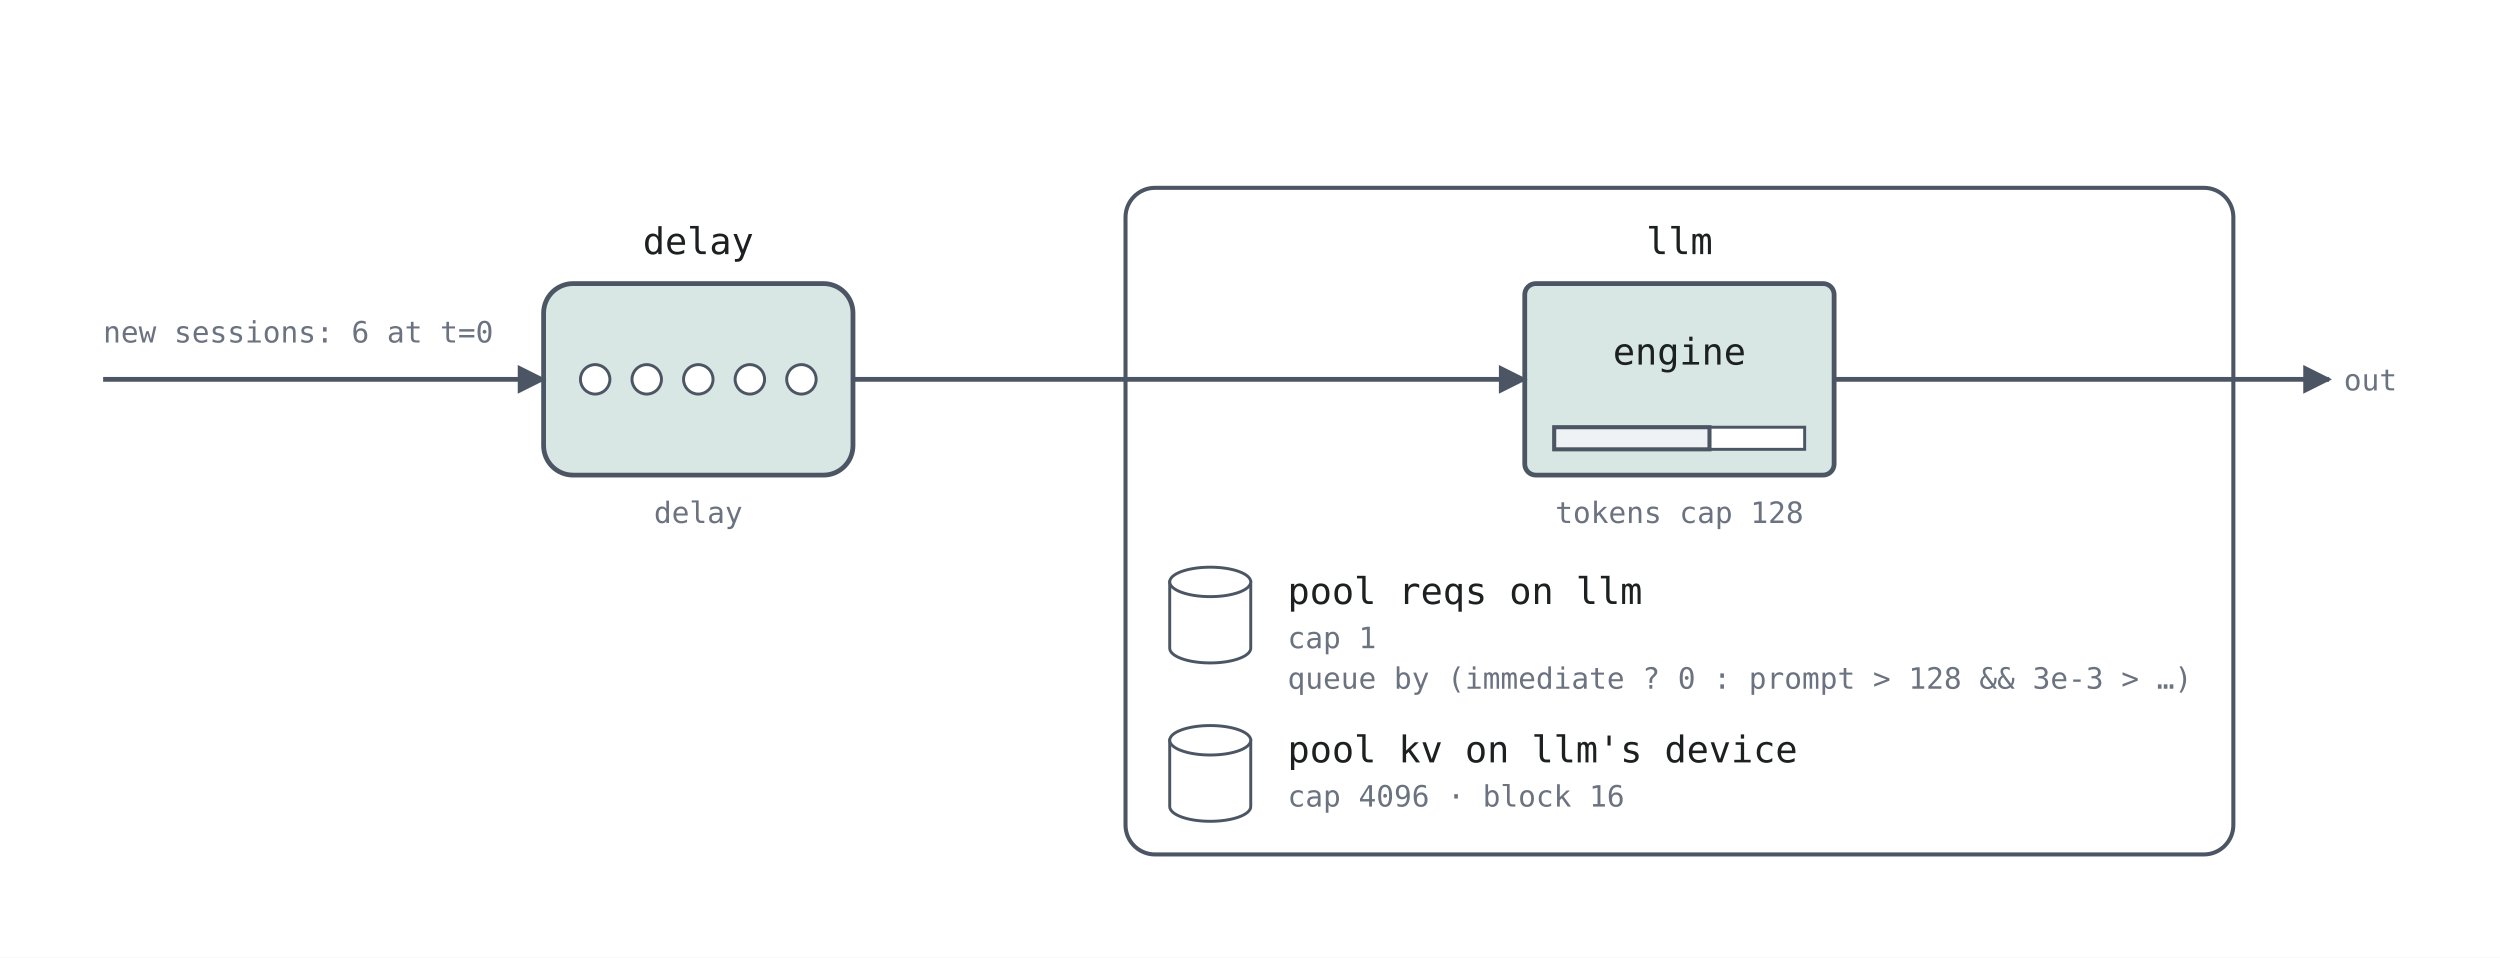
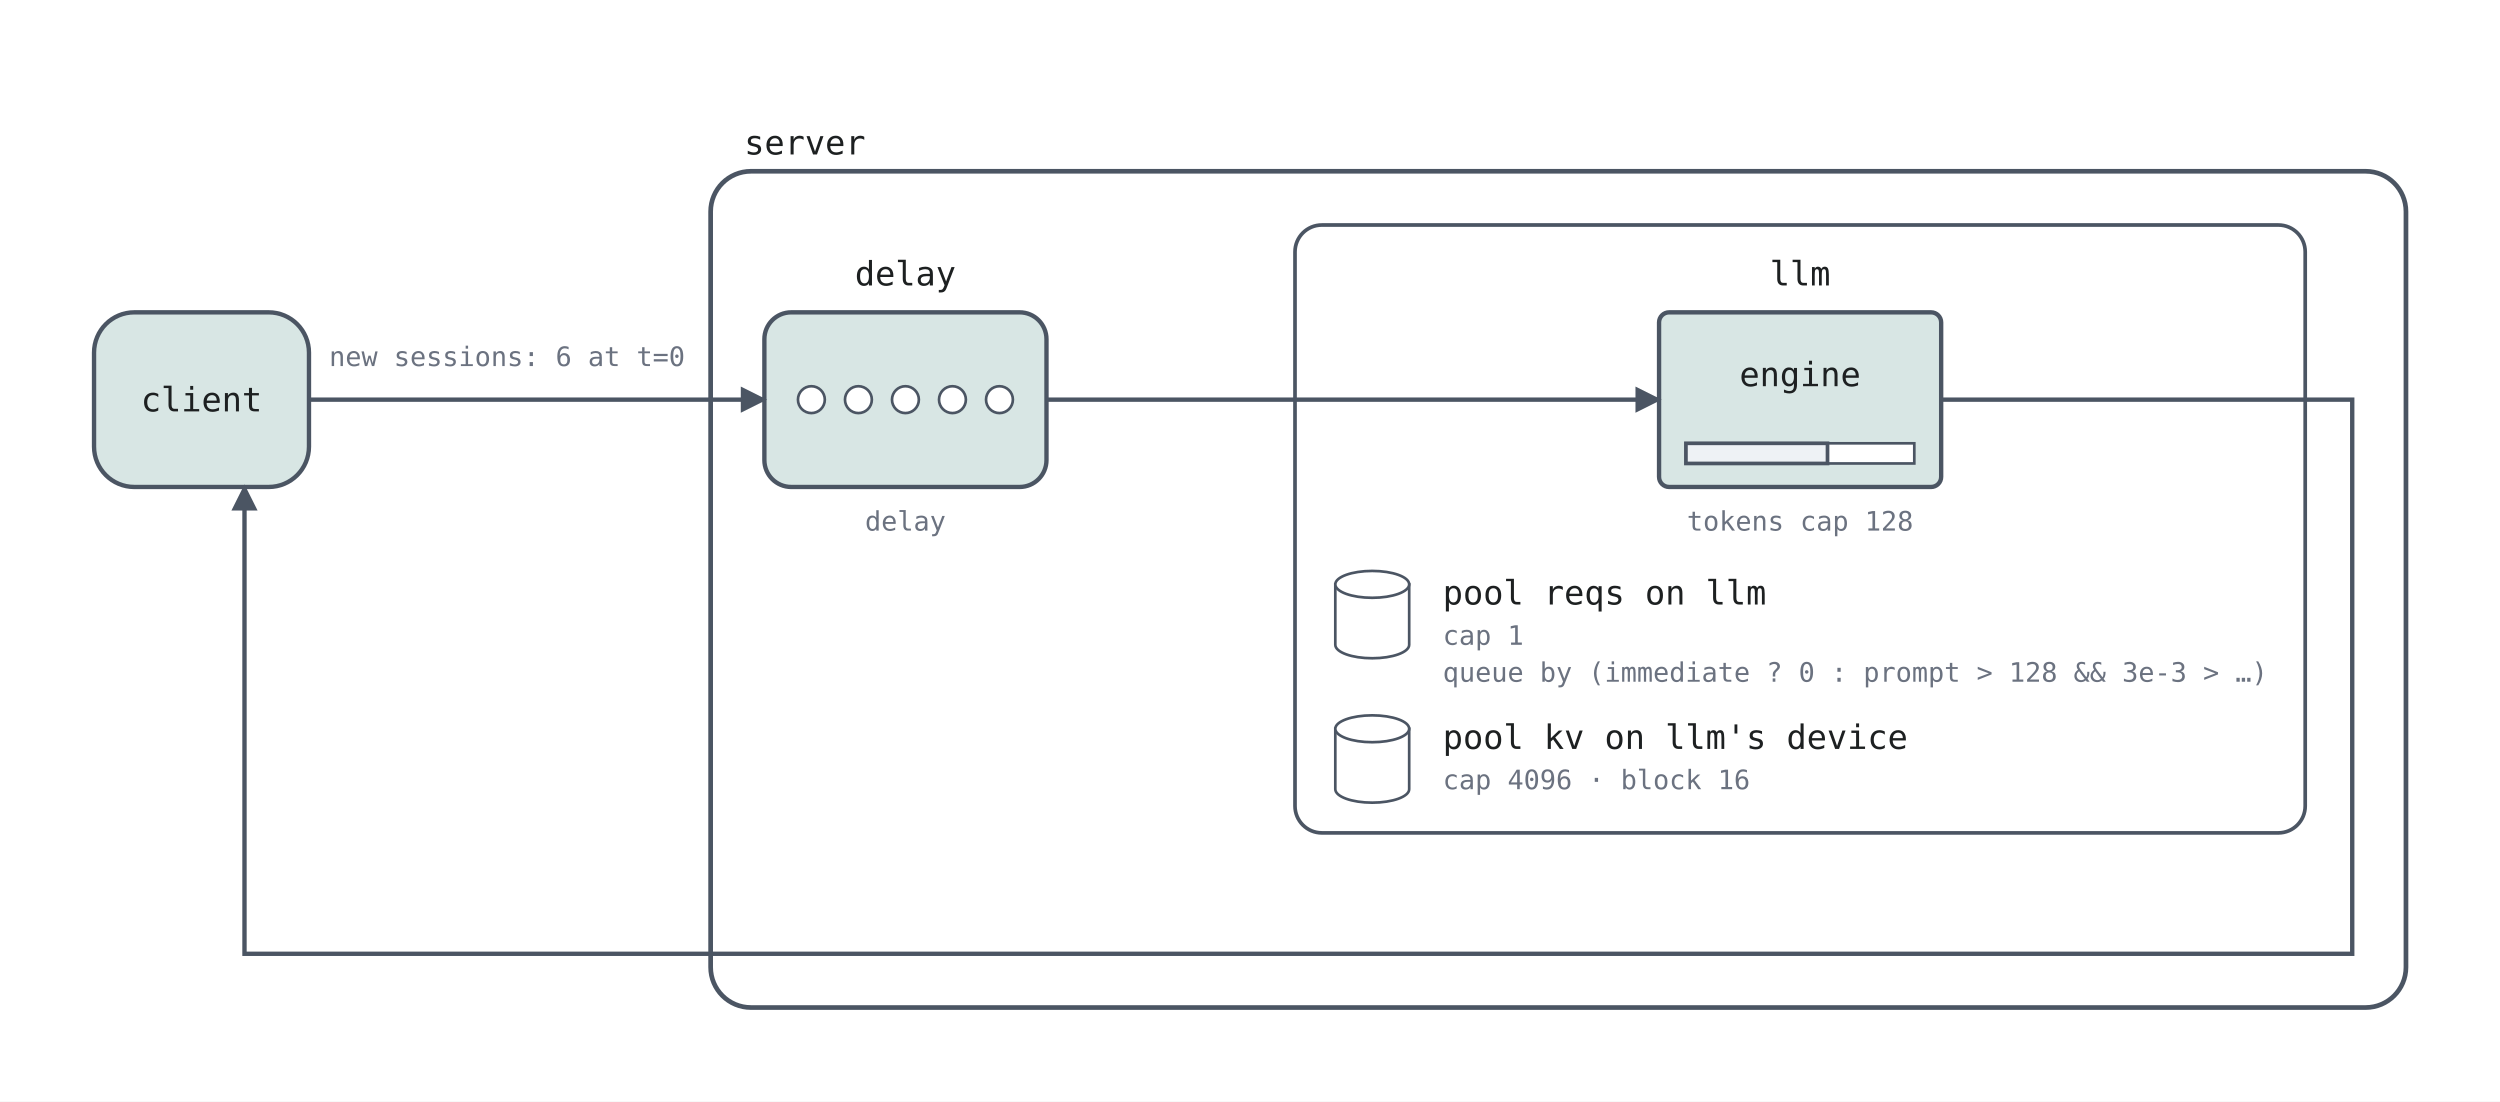
- <svg xmlns="http://www.w3.org/2000/svg" width="678.8" height="260" viewBox="0 0 678.8 260" role="img">
+ <svg xmlns="http://www.w3.org/2000/svg" width="744.4" height="328" viewBox="0 0 744.4 328" role="img">
  <style>
  text { font-family: ui-monospace, "SF Mono", Menlo, Consolas, monospace; }
  @media (prefers-color-scheme: dark) {
    text { fill: #e8e6e3; } text.dim { fill: #9aa4b2; }
    .bg { fill:#14171a }
    .solid { fill:#232a31;stroke:#b6bfcc }
    .cached { fill:#33302a }
    .instance { fill:#1a1f24;stroke:#b6bfcc }
    .frame { stroke:#b6bfcc }
+     .server { stroke:#b6bfcc }
    .enclosure { stroke:#9aa4b2 }
    .station { fill:#26403d;stroke:#b6bfcc }
    .cell { fill:#14171a;stroke:#b6bfcc }
    .rail { stroke:#b6bfcc }
    .flow { stroke:#b6bfcc }
    .back { stroke:#b6bfcc }
    .poster { fill:#b6bfcc }
    .relation { stroke:#9aa4b2 }
  }
</style>
  <defs>
    <marker id="a" viewBox="0 0 10 10" refX="9" refY="5" markerWidth="6" markerHeight="6" orient="auto-start-reverse">
      <path d="M0 0 L10 5 L0 10 z" fill="context-stroke" />
    </marker>
  </defs>
-   <rect class="bg" fill="#ffffff" x="0" y="0" width="678.8" height="260" />
-   <rect class="frame" fill="none" stroke="#4b5563" stroke-width="1.1" x="305.6" y="51" width="300.8" height="181" rx="8" />
+   <rect class="bg" fill="#ffffff" x="0" y="0" width="744.4" height="328" />
+   <rect class="server" fill="none" stroke="#4b5563" stroke-width="1.4" data-role="server" x="211.6" y="51" width="504.8" height="249" rx="12" />
+   <rect class="frame" fill="none" stroke="#4b5563" stroke-width="1.1" x="385.6" y="67" width="300.8" height="181" rx="8" />
  <g data-pool="reqs" data-role="drum">
-     <path class="cell" fill="#ffffff" stroke="#4b5563" stroke-width=".8" d="M 317.6 158 L 317.6 176 A 11 4 0 0 0 339.6 176 L 339.6 158 Z" />
-     <ellipse class="cell" fill="#ffffff" stroke="#4b5563" stroke-width=".8" cx="328.6" cy="158" rx="11" ry="4" />
+     <path class="cell" fill="#ffffff" stroke="#4b5563" stroke-width=".8" d="M 397.6 174 L 397.6 192 A 11 4 0 0 0 419.6 192 L 419.6 174 Z" />
+     <ellipse class="cell" fill="#ffffff" stroke="#4b5563" stroke-width=".8" cx="408.6" cy="174" rx="11" ry="4" />
  </g>
-   <text x="349.6" y="164" text-anchor="start" font-size="10" fill="#1d2021">pool reqs on llm</text>
-   <text x="349.6" y="176" text-anchor="start" font-size="8" fill="#6b7280" class="dim">cap 1</text>
-   <text x="349.6" y="187" text-anchor="start" font-size="8" fill="#6b7280" class="dim">queue by (immediate ? 0 : prompt &gt; 128 &amp;&amp; 3e-3 &gt; …)</text>
+   <text x="429.6" y="180" text-anchor="start" font-size="10" fill="#1d2021">pool reqs on llm</text>
+   <text x="429.6" y="192" text-anchor="start" font-size="8" fill="#6b7280" class="dim">cap 1</text>
+   <text x="429.6" y="203" text-anchor="start" font-size="8" fill="#6b7280" class="dim">queue by (immediate ? 0 : prompt &gt; 128 &amp;&amp; 3e-3 &gt; …)</text>
  <g data-pool="kv" data-role="drum">
-     <path class="cell" fill="#ffffff" stroke="#4b5563" stroke-width=".8" d="M 317.6 201 L 317.6 219 A 11 4 0 0 0 339.6 219 L 339.6 201 Z" />
-     <ellipse class="cell" fill="#ffffff" stroke="#4b5563" stroke-width=".8" cx="328.6" cy="201" rx="11" ry="4" />
+     <path class="cell" fill="#ffffff" stroke="#4b5563" stroke-width=".8" d="M 397.6 217 L 397.6 235 A 11 4 0 0 0 419.6 235 L 419.6 217 Z" />
+     <ellipse class="cell" fill="#ffffff" stroke="#4b5563" stroke-width=".8" cx="408.6" cy="217" rx="11" ry="4" />
  </g>
-   <text x="349.6" y="207" text-anchor="start" font-size="10" fill="#1d2021">pool kv on llm's device</text>
-   <text x="349.6" y="219" text-anchor="start" font-size="8" fill="#6b7280" class="dim">cap 4096 · block 16</text>
+   <text x="429.6" y="223" text-anchor="start" font-size="10" fill="#1d2021">pool kv on llm's device</text>
+   <text x="429.6" y="235" text-anchor="start" font-size="8" fill="#6b7280" class="dim">cap 4096 · block 16</text>
  <g data-node="delay" data-stage="delay">
-     <rect class="station" fill="#d8e6e4" stroke="#4b5563" stroke-width="1.3" x="147.6" y="77" width="84" height="52" rx="8" />
-     <circle class="cell" fill="#ffffff" stroke="#4b5563" stroke-width=".8" cx="161.6" cy="103" r="4" />
-     <circle class="cell" fill="#ffffff" stroke="#4b5563" stroke-width=".8" cx="175.6" cy="103" r="4" />
-     <circle class="cell" fill="#ffffff" stroke="#4b5563" stroke-width=".8" cx="189.6" cy="103" r="4" />
-     <circle class="cell" fill="#ffffff" stroke="#4b5563" stroke-width=".8" cx="203.6" cy="103" r="4" />
-     <circle class="cell" fill="#ffffff" stroke="#4b5563" stroke-width=".8" cx="217.6" cy="103" r="4" />
+     <rect class="station" fill="#d8e6e4" stroke="#4b5563" stroke-width="1.3" x="227.6" y="93" width="84" height="52" rx="8" />
+     <circle class="cell" fill="#ffffff" stroke="#4b5563" stroke-width=".8" cx="241.6" cy="119" r="4" />
+     <circle class="cell" fill="#ffffff" stroke="#4b5563" stroke-width=".8" cx="255.6" cy="119" r="4" />
+     <circle class="cell" fill="#ffffff" stroke="#4b5563" stroke-width=".8" cx="269.6" cy="119" r="4" />
+     <circle class="cell" fill="#ffffff" stroke="#4b5563" stroke-width=".8" cx="283.6" cy="119" r="4" />
+     <circle class="cell" fill="#ffffff" stroke="#4b5563" stroke-width=".8" cx="297.6" cy="119" r="4" />
  </g>
-   <text x="189.6" y="69" text-anchor="middle" font-size="10" fill="#1d2021">delay</text>
-   <text x="189.6" y="142" text-anchor="middle" font-size="8" fill="#6b7280" class="dim">delay</text>
+   <text x="269.6" y="85" text-anchor="middle" font-size="10" fill="#1d2021">delay</text>
+   <text x="269.6" y="158" text-anchor="middle" font-size="8" fill="#6b7280" class="dim">delay</text>
  <g data-node="llm" data-stage="llm">
-     <rect class="station" fill="#d8e6e4" stroke="#4b5563" stroke-width="1.3" x="414" y="77" width="84" height="52" rx="3" />
-     <rect class="cell" fill="#ffffff" stroke="#4b5563" stroke-width=".8" x="422" y="116" width="68" height="6" />
-     <rect class="solid" fill="#eef2f5" stroke="#4b5563" stroke-width="1.1" data-role="budget" x="422" y="116" width="42.16" height="6" />
-     <text x="456" y="99" text-anchor="middle" font-size="10" fill="#1d2021">engine</text>
+     <rect class="station" fill="#d8e6e4" stroke="#4b5563" stroke-width="1.3" x="494" y="93" width="84" height="52" rx="3" />
+     <rect class="cell" fill="#ffffff" stroke="#4b5563" stroke-width=".8" x="502" y="132" width="68" height="6" />
+     <rect class="solid" fill="#eef2f5" stroke="#4b5563" stroke-width="1.1" data-role="budget" x="502" y="132" width="42.16" height="6" />
+     <text x="536" y="115" text-anchor="middle" font-size="10" fill="#1d2021">engine</text>
  </g>
-   <text x="456" y="69" text-anchor="middle" font-size="10" fill="#1d2021">llm</text>
-   <text x="456" y="142" text-anchor="middle" font-size="8" fill="#6b7280" class="dim">tokens cap 128</text>
-   <path class="flow" fill="none" stroke="#4b5563" stroke-width="1.3" data-role="arrival" data-to="delay" d="M28 103 L147.6 103" marker-end="url(#a)" />
-   <text x="28" y="93" text-anchor="start" font-size="8" fill="#6b7280" class="dim">new sessions: 6 at t=0</text>
-   <path class="flow" fill="none" stroke="#4b5563" stroke-width="1.3" data-role="flow" data-from="delay" data-to="llm" d="M231.6 103 L414 103" marker-end="url(#a)" />
-   <path class="flow" fill="none" stroke="#4b5563" stroke-width="1.3" data-role="exit" data-from="llm" d="M498 103 L632.4 103" marker-end="url(#a)" />
-   <text x="636.4" y="106" text-anchor="start" font-size="8" fill="#6b7280" class="dim">out</text>
+   <text x="536" y="85" text-anchor="middle" font-size="10" fill="#1d2021">llm</text>
+   <text x="536" y="158" text-anchor="middle" font-size="8" fill="#6b7280" class="dim">tokens cap 128</text>
+   <g data-node="client" data-role="client">
+     <rect class="station" fill="#d8e6e4" stroke="#4b5563" stroke-width="1.3" x="28" y="93" width="64" height="52" rx="12" />
+     <text x="60" y="122.5" text-anchor="middle" font-size="10" fill="#1d2021">client</text>
+   </g>
+   <path class="flow" fill="none" stroke="#4b5563" stroke-width="1.3" data-role="arrival" data-from="client" data-to="delay" d="M92 119 L227.6 119" marker-end="url(#a)" />
+   <text x="98" y="109" text-anchor="start" font-size="8" fill="#6b7280" class="dim">new sessions: 6 at t=0</text>
+   <path class="flow" fill="none" stroke="#4b5563" stroke-width="1.3" data-role="flow" data-from="delay" data-to="llm" d="M311.6 119 L494 119" marker-end="url(#a)" />
+   <path class="flow" fill="none" stroke="#4b5563" stroke-width="1.3" data-role="exit" data-from="llm" data-to="client" d="M578 119 L700.4 119 L700.4 284 L72.8 284 L72.8 145" marker-end="url(#a)" />
+   <text x="221.6" y="46" text-anchor="start" font-size="10" fill="#1d2021">server</text>
</svg>
